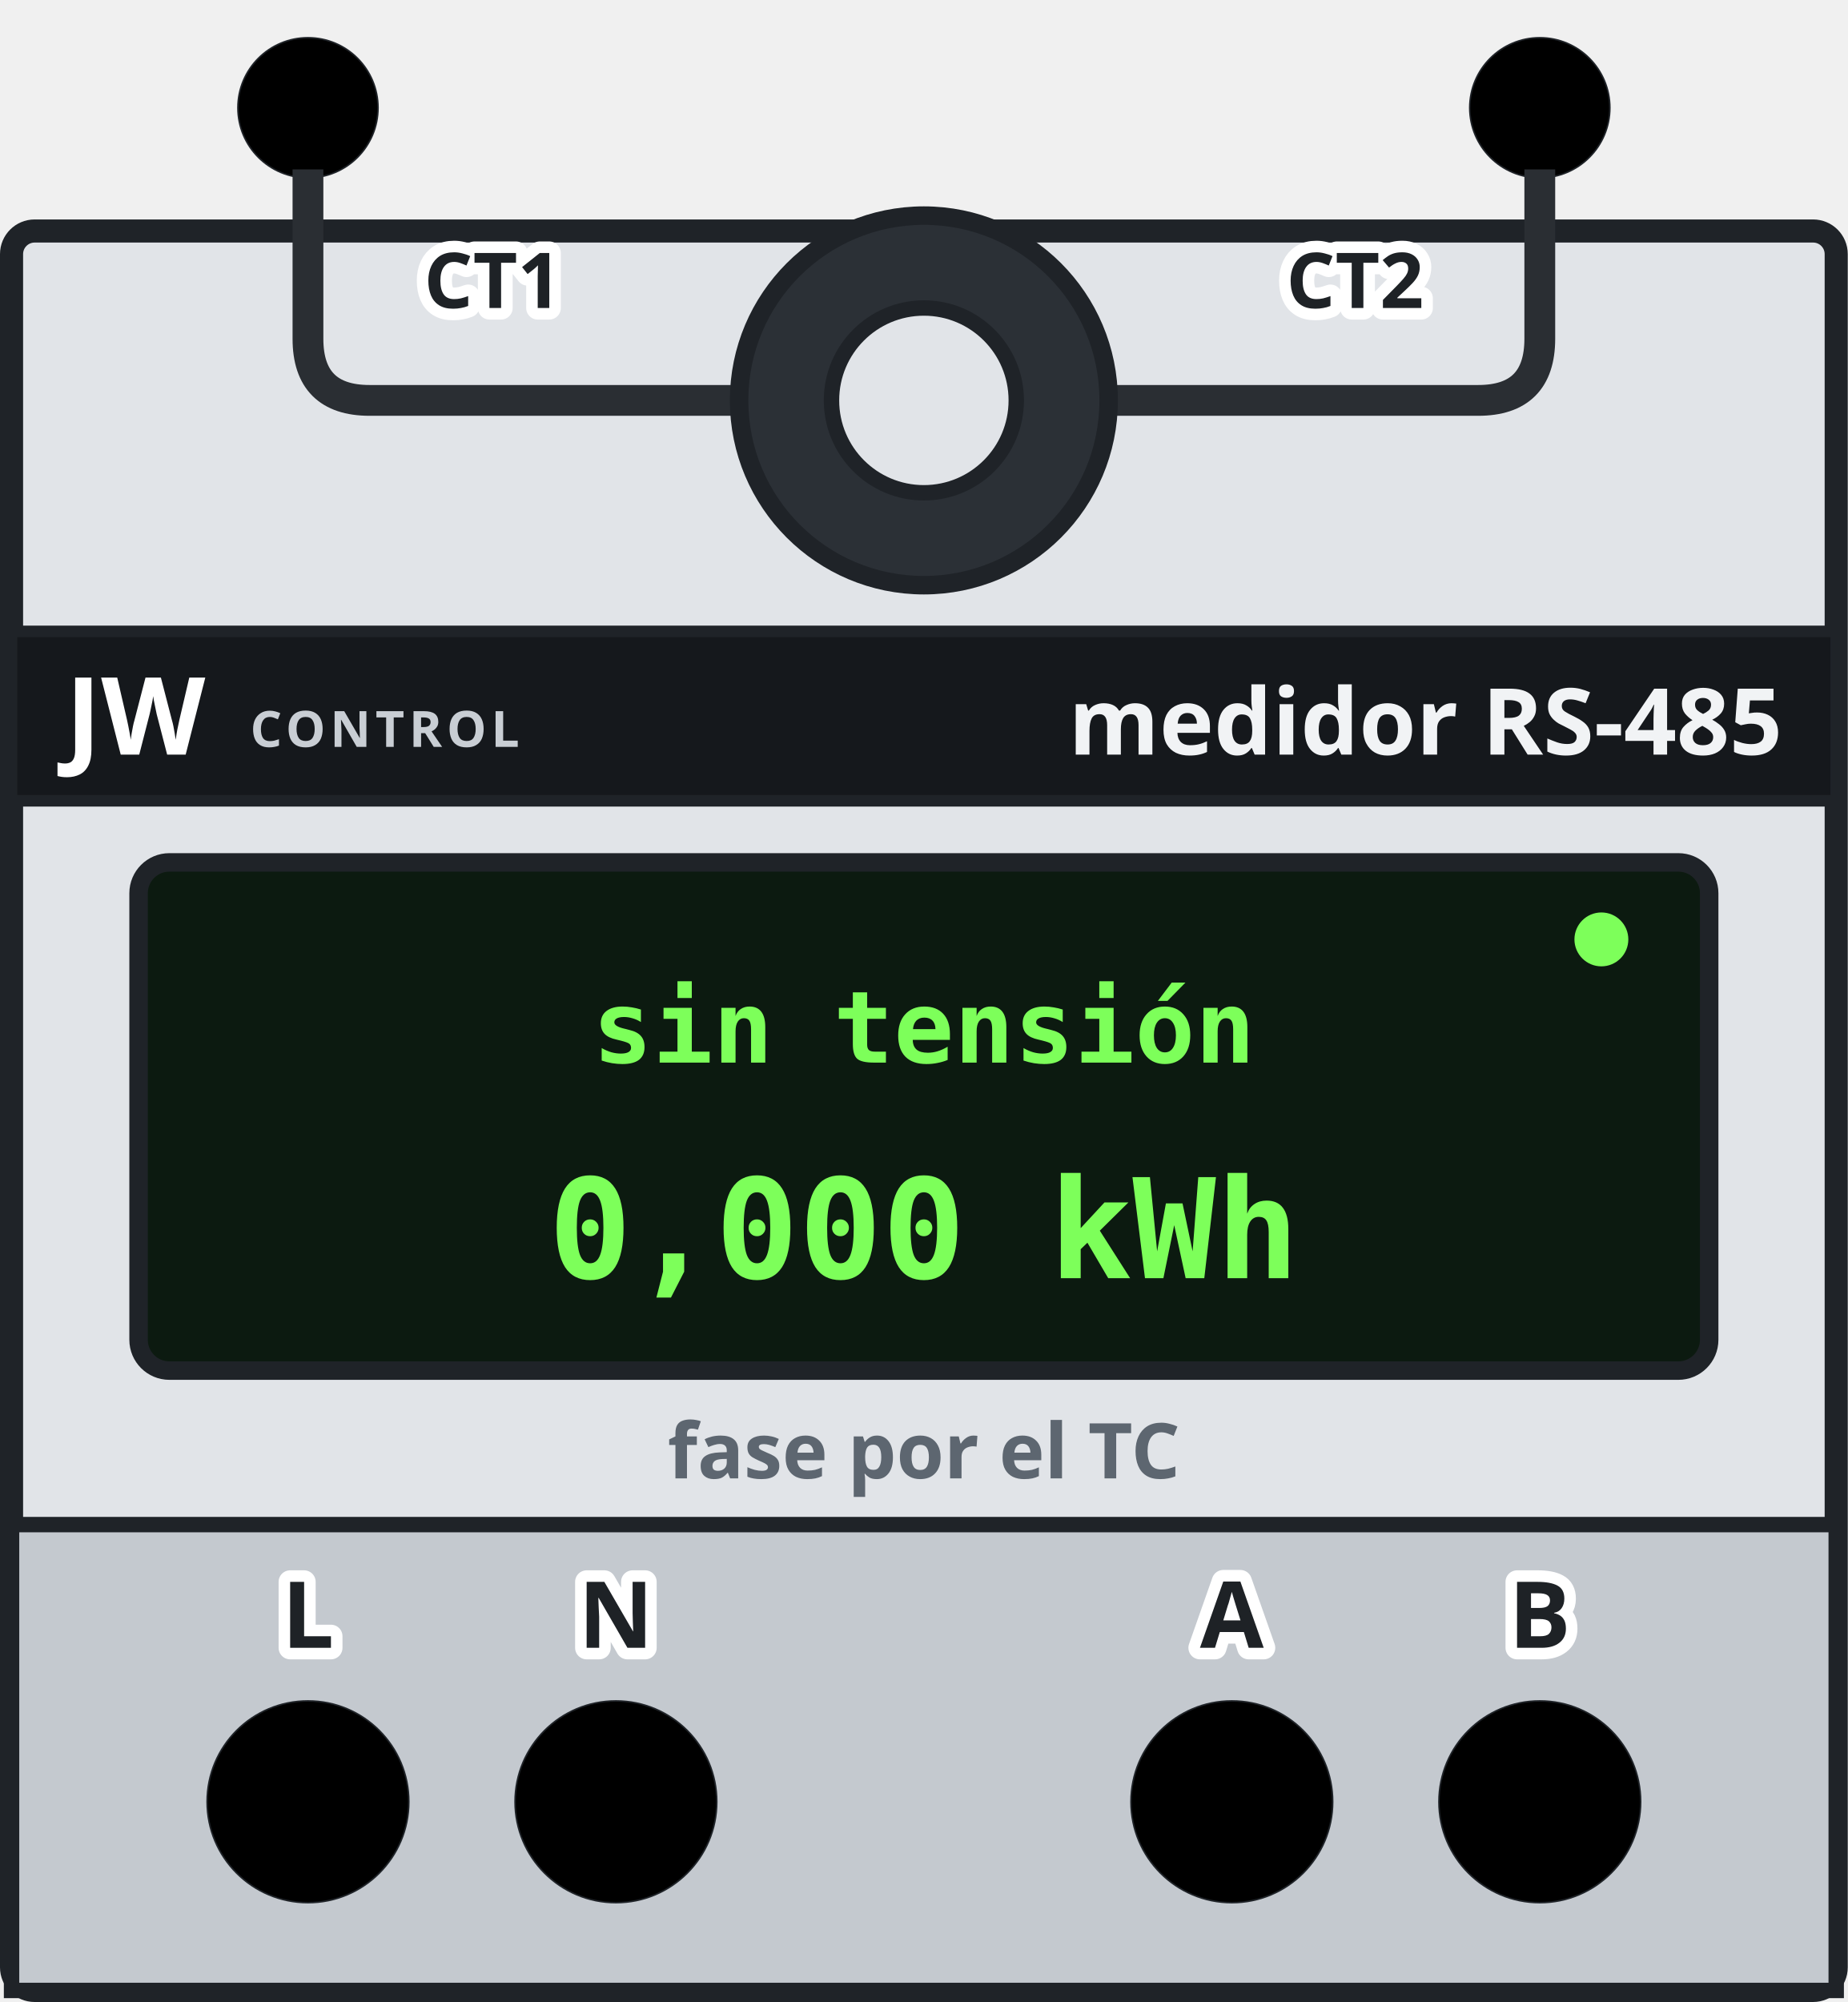
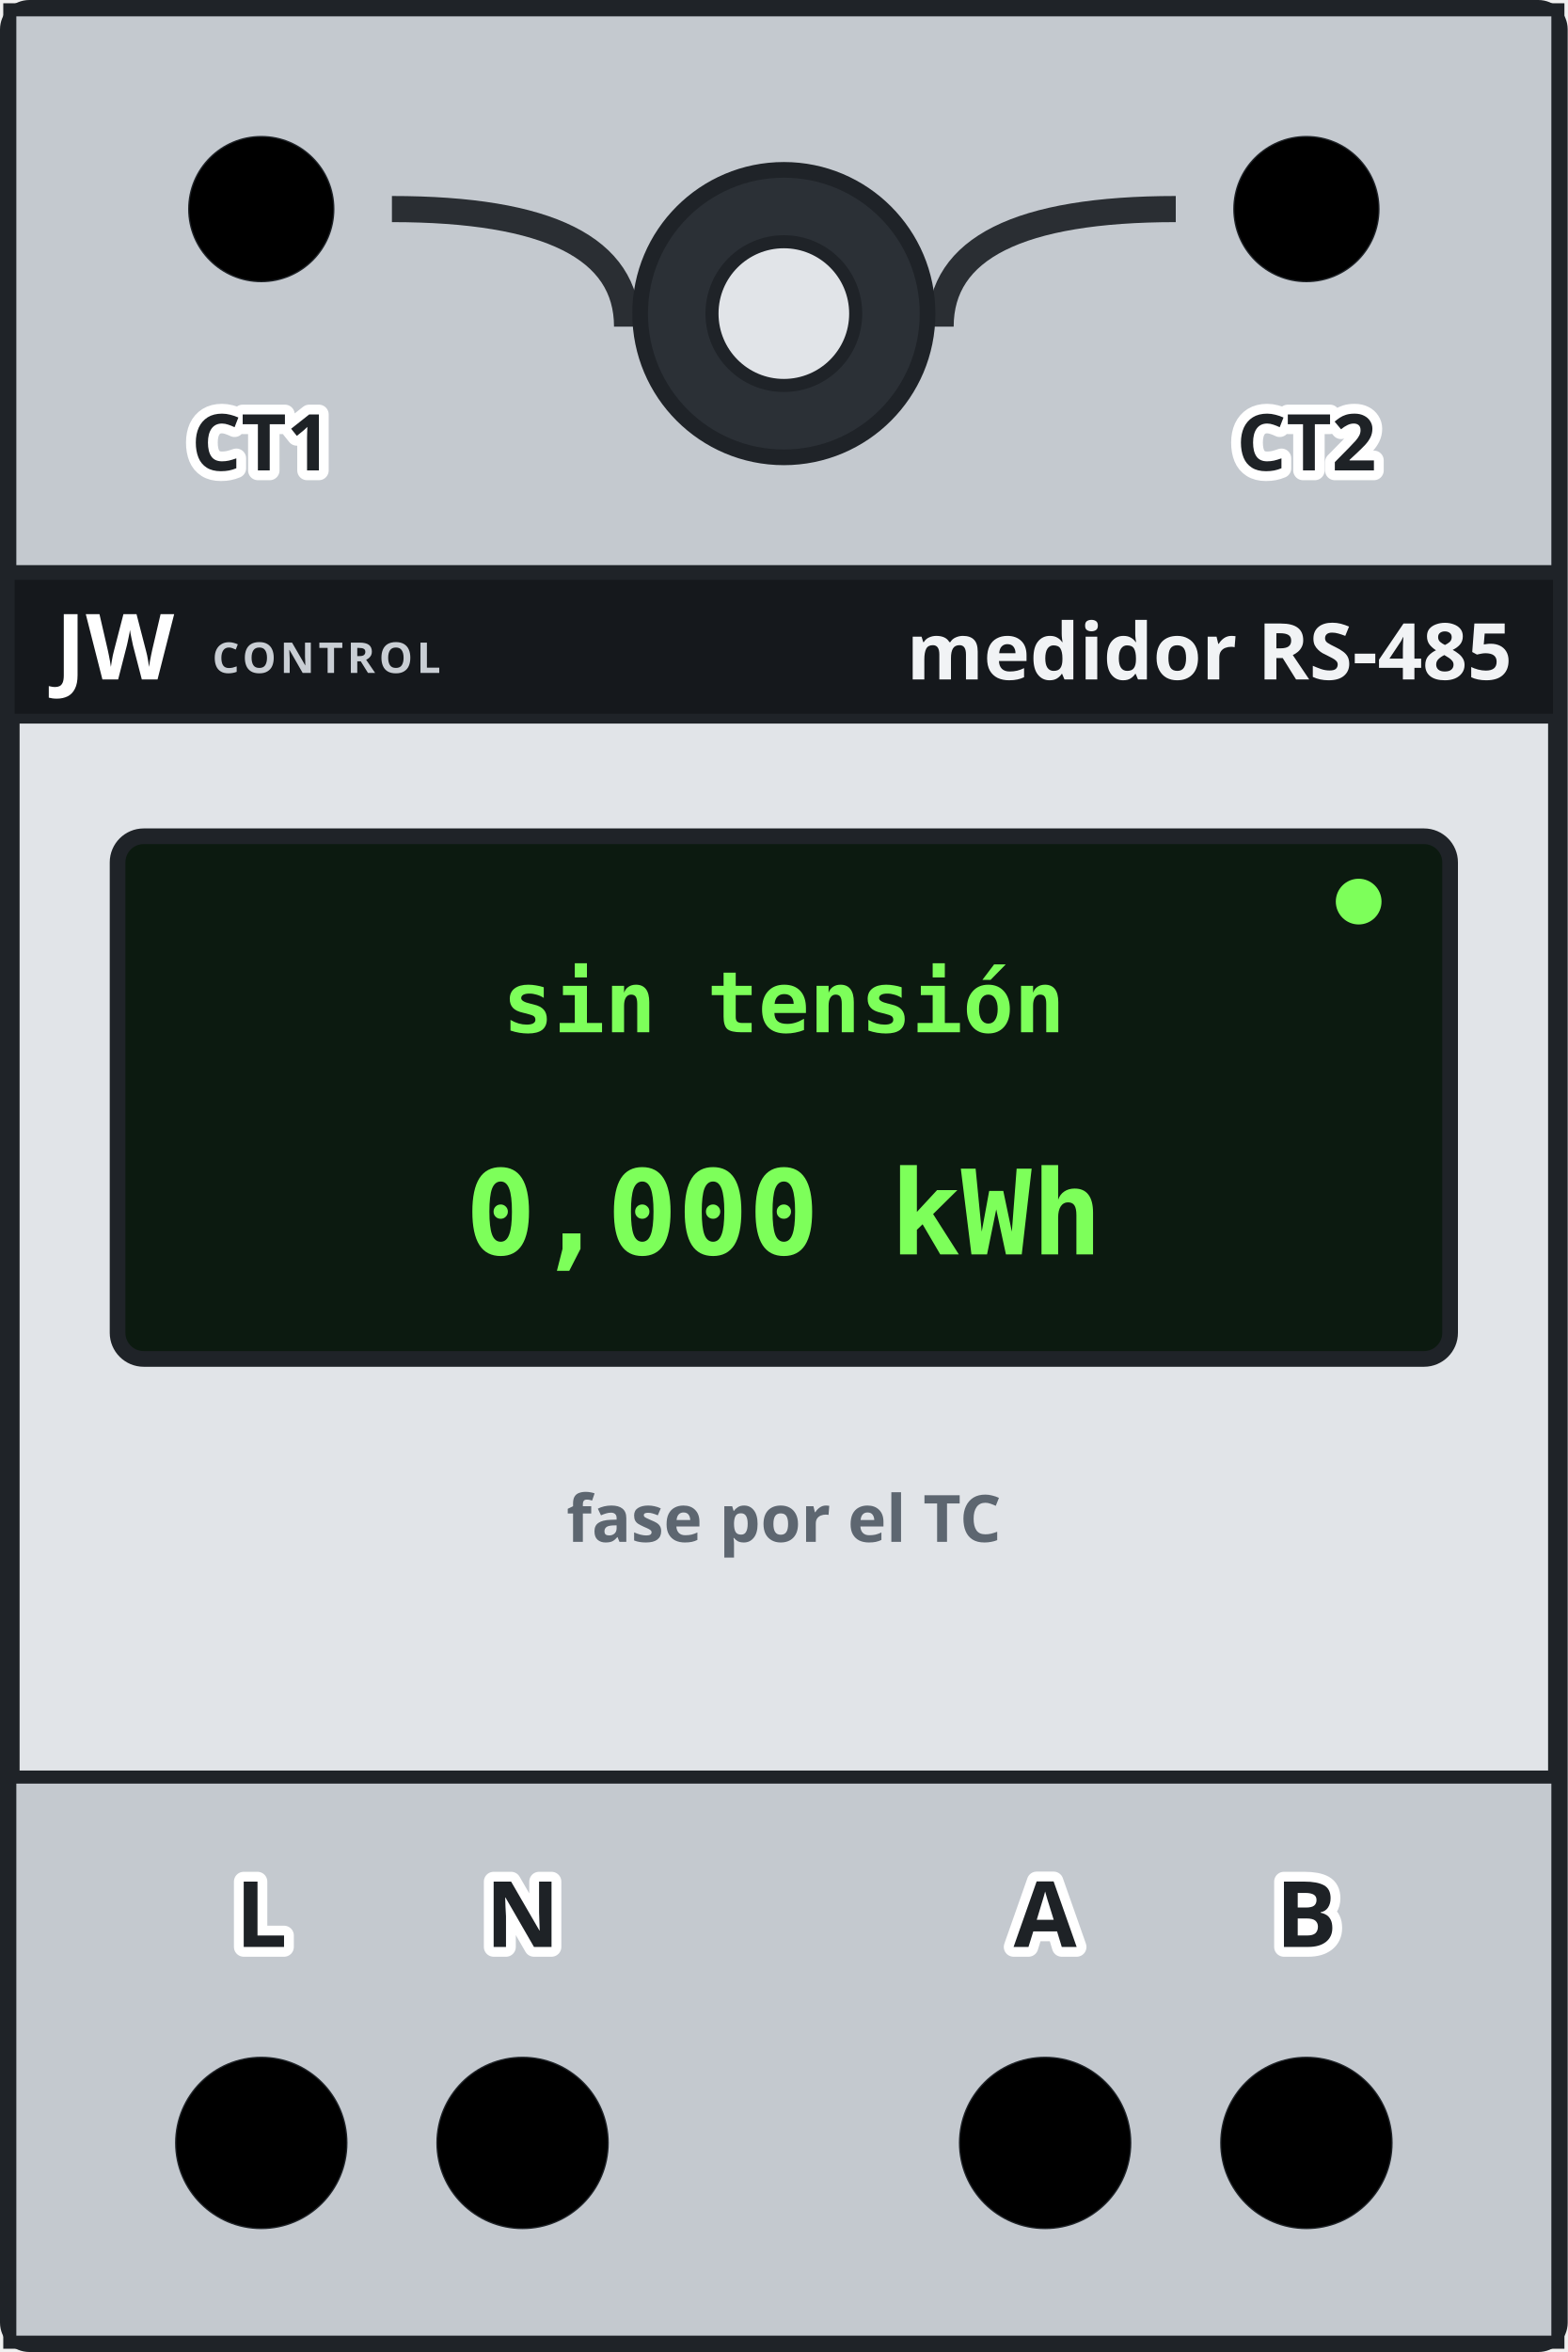
- <svg xmlns="http://www.w3.org/2000/svg" viewBox="0 0 240 260" width="240" height="260" font-family="Segoe UI,Noto Sans,Arial,sans-serif">
-   <rect x="1.5" y="30" width="237" height="228.5" rx="3" fill="#e1e4e8" stroke="#1f2328" stroke-width="3" />
-   <rect x="1.5" y="198" width="237" height="60.5" fill="#c4c9cf" stroke="#1f2328" stroke-width="2" />
-   <circle cx="40" cy="14" r="8" fill="#fbfbfc" stroke="#1f2328" stroke-width="2.4" />
-   <circle cx="40" cy="14" r="4.8" fill="none" stroke="#a3aab2" stroke-width="1.2" />
-   <path d="M35.6 14h8.8 M40 9.6v8.8" fill="none" stroke="#2a2e33" stroke-width="3.4" stroke-linecap="round" />
-   <circle class="jw-term" data-term="CT1" cx="40" cy="14" r="9" />
-   <circle cx="200" cy="14" r="8" fill="#fbfbfc" stroke="#1f2328" stroke-width="2.4" />
-   <circle cx="200" cy="14" r="4.8" fill="none" stroke="#a3aab2" stroke-width="1.2" />
-   <path d="M195.6 14h8.8 M200 9.6v8.8" fill="none" stroke="#2a2e33" stroke-width="3.4" stroke-linecap="round" />
-   <circle class="jw-term" data-term="CT2" cx="200" cy="14" r="9" />
-   <path d="M40 22 V44 Q40 52 48 52 H96 M200 22 V44 Q200 52 192 52 H144" fill="none" stroke="#2a2e33" stroke-width="4" />
-   <circle cx="120" cy="52" r="24" fill="#2b3036" stroke="#1f2328" stroke-width="2.4" />
-   <circle cx="120" cy="52" r="12" fill="#e1e4e8" stroke="#1f2328" stroke-width="2" />
-   <text x="120" y="80" font-size="1" font-weight="600" fill="#2b3138" text-anchor="middle" />
-   <text x="64" y="40" font-size="10" font-weight="800" fill="#1e2226" text-anchor="middle" stroke="#ffffff" stroke-width="3" paint-order="stroke" stroke-linejoin="round">CT1</text>
-   <text x="176" y="40" font-size="10" font-weight="800" fill="#1e2226" text-anchor="middle" stroke="#ffffff" stroke-width="3" paint-order="stroke" stroke-linejoin="round">CT2</text>
-   <rect x="1.5" y="82" width="237" height="22" fill="#15181c" stroke="#1f2328" stroke-width="1.5" />
-   <text x="8.5" y="98" font-size="14" font-weight="900" fill="#fff" text-anchor="start">JW</text>
-   <text x="32.5" y="97" font-size="6.5" font-weight="800" fill="#c9ced4" text-anchor="start" letter-spacing=".6">CONTROL</text>
-   <text x="231.5" y="98" font-size="12" font-weight="800" fill="#f1f3f5" text-anchor="end">medidor RS-485</text>
-   <rect x="18" y="112" width="204" height="66" rx="4" fill="#0c1a10" stroke="#1f2328" stroke-width="2.4" />
+ <svg xmlns="http://www.w3.org/2000/svg" viewBox="0 0 240 360" width="240" height="360" font-family="Segoe UI,Noto Sans,Arial,sans-serif">
+   <rect x="1.5" y="1.5" width="237" height="357" rx="3" fill="#e1e4e8" stroke="#1f2328" stroke-width="3" />
+   <rect x="1.5" y="1.5" width="237" height="86" fill="#c4c9cf" stroke="#1f2328" stroke-width="2" />
+   <rect x="1.5" y="272" width="237" height="86.5" fill="#c4c9cf" stroke="#1f2328" stroke-width="2" />
+   <circle cx="40" cy="32" r="10" fill="#fbfbfc" stroke="#1f2328" stroke-width="2.4" />
+   <circle cx="40" cy="32" r="6.8" fill="none" stroke="#a3aab2" stroke-width="1.2" />
+   <path d="M34.5 32h11.0 M40 26.5v11.0" fill="none" stroke="#2a2e33" stroke-width="3.4" stroke-linecap="round" />
+   <circle class="jw-term" data-term="CT1" cx="40" cy="32" r="11" />
+   <circle cx="200" cy="32" r="10" fill="#fbfbfc" stroke="#1f2328" stroke-width="2.4" />
+   <circle cx="200" cy="32" r="6.8" fill="none" stroke="#a3aab2" stroke-width="1.2" />
+   <path d="M194.5 32h11.0 M200 26.5v11.0" fill="none" stroke="#2a2e33" stroke-width="3.4" stroke-linecap="round" />
+   <circle class="jw-term" data-term="CT2" cx="200" cy="32" r="11" />
+   <text x="40" y="72" font-size="12" font-weight="800" fill="#1e2226" text-anchor="middle" stroke="#ffffff" stroke-width="3" paint-order="stroke" stroke-linejoin="round">CT1</text>
+   <text x="200" y="72" font-size="12" font-weight="800" fill="#1e2226" text-anchor="middle" stroke="#ffffff" stroke-width="3" paint-order="stroke" stroke-linejoin="round">CT2</text>
+   <path d="M60 32 Q96 32 96 50 M180 32 Q144 32 144 50" fill="none" stroke="#2a2e33" stroke-width="4" />
+   <circle cx="120" cy="48" r="22" fill="#2b3036" stroke="#1f2328" stroke-width="2.4" />
+   <circle cx="120" cy="48" r="11" fill="#e1e4e8" stroke="#1f2328" stroke-width="2" />
+   <rect x="1.5" y="88" width="237" height="22" fill="#15181c" stroke="#1f2328" stroke-width="1.5" />
+   <text x="8.5" y="104" font-size="14" font-weight="900" fill="#fff" text-anchor="start">JW</text>
+   <text x="32.5" y="103" font-size="6.5" font-weight="800" fill="#c9ced4" text-anchor="start" letter-spacing=".6">CONTROL</text>
+   <text x="231.5" y="104" font-size="12" font-weight="800" fill="#f1f3f5" text-anchor="end">medidor RS-485</text>
+   <rect x="18" y="128" width="204" height="80" rx="4" fill="#0c1a10" stroke="#1f2328" stroke-width="2.4" />
  <g data-show="out.powered">
-     <circle cx="208" cy="122" r="3.5" fill="#7dff5a" stroke="none" stroke-width="0" />
+     <circle cx="208" cy="138" r="3.5" fill="#7dff5a" stroke="none" stroke-width="0" />
  </g>
-   <text x="120" y="138" font-size="13" font-weight="700" fill="#7dff5a" text-anchor="middle" font-family="Consolas,DejaVu Sans Mono,monospace" data-text="out.lectura">sin tensión</text>
-   <text x="120" y="166" font-size="18" font-weight="800" fill="#7dff5a" text-anchor="middle" font-family="Consolas,DejaVu Sans Mono,monospace" data-text="out.kwh:d3:kWh">0,000 kWh</text>
-   <text x="120" y="192" font-size="10" font-weight="800" fill="#5d6670" text-anchor="middle">fase por el TC</text>
-   <circle cx="40" cy="234" r="12" fill="#fbfbfc" stroke="#1f2328" stroke-width="2.4" />
-   <circle cx="40" cy="234" r="8.8" fill="none" stroke="#a3aab2" stroke-width="1.2" />
-   <path d="M33.4 234h13.2 M40 227.4v13.2" fill="none" stroke="#2a2e33" stroke-width="3.4" stroke-linecap="round" />
-   <circle class="jw-term" data-term="L" cx="40" cy="234" r="13" data-side="b" />
-   <text x="40" y="214" font-size="12" font-weight="800" fill="#1e2226" text-anchor="middle" stroke="#ffffff" stroke-width="3" paint-order="stroke" stroke-linejoin="round">L</text>
-   <circle cx="80" cy="234" r="12" fill="#fbfbfc" stroke="#1f2328" stroke-width="2.4" />
-   <circle cx="80" cy="234" r="8.8" fill="none" stroke="#a3aab2" stroke-width="1.2" />
-   <path d="M73.4 234h13.2 M80 227.4v13.2" fill="none" stroke="#2a2e33" stroke-width="3.4" stroke-linecap="round" />
-   <circle class="jw-term" data-term="N" cx="80" cy="234" r="13" data-side="b" />
-   <text x="80" y="214" font-size="12" font-weight="800" fill="#1e2226" text-anchor="middle" stroke="#ffffff" stroke-width="3" paint-order="stroke" stroke-linejoin="round">N</text>
-   <circle cx="160" cy="234" r="12" fill="#fbfbfc" stroke="#1f2328" stroke-width="2.4" />
-   <circle cx="160" cy="234" r="8.8" fill="none" stroke="#a3aab2" stroke-width="1.2" />
-   <path d="M153.4 234h13.2 M160 227.4v13.2" fill="none" stroke="#2a2e33" stroke-width="3.4" stroke-linecap="round" />
-   <circle class="jw-term" data-term="A" cx="160" cy="234" r="13" data-side="b" />
-   <text x="160" y="214" font-size="12" font-weight="800" fill="#1e2226" text-anchor="middle" stroke="#ffffff" stroke-width="3" paint-order="stroke" stroke-linejoin="round">A</text>
-   <circle cx="200" cy="234" r="12" fill="#fbfbfc" stroke="#1f2328" stroke-width="2.4" />
-   <circle cx="200" cy="234" r="8.8" fill="none" stroke="#a3aab2" stroke-width="1.2" />
-   <path d="M193.4 234h13.2 M200 227.4v13.2" fill="none" stroke="#2a2e33" stroke-width="3.4" stroke-linecap="round" />
-   <circle class="jw-term" data-term="B" cx="200" cy="234" r="13" data-side="b" />
-   <text x="200" y="214" font-size="12" font-weight="800" fill="#1e2226" text-anchor="middle" stroke="#ffffff" stroke-width="3" paint-order="stroke" stroke-linejoin="round">B</text>
+   <text x="120" y="158" font-size="13" font-weight="700" fill="#7dff5a" text-anchor="middle" font-family="Consolas,DejaVu Sans Mono,monospace" data-text="out.lectura">sin tensión</text>
+   <text x="120" y="192" font-size="18" font-weight="800" fill="#7dff5a" text-anchor="middle" font-family="Consolas,DejaVu Sans Mono,monospace" data-text="out.kwh:d3:kWh">0,000 kWh</text>
+   <text x="120" y="236" font-size="10" font-weight="800" fill="#5d6670" text-anchor="middle">fase por el TC</text>
+   <circle cx="40" cy="328" r="12" fill="#fbfbfc" stroke="#1f2328" stroke-width="2.4" />
+   <circle cx="40" cy="328" r="8.8" fill="none" stroke="#a3aab2" stroke-width="1.2" />
+   <path d="M33.4 328h13.2 M40 321.4v13.2" fill="none" stroke="#2a2e33" stroke-width="3.4" stroke-linecap="round" />
+   <circle class="jw-term" data-term="L" cx="40" cy="328" r="13" data-side="b" />
+   <text x="40" y="298" font-size="14" font-weight="800" fill="#1e2226" text-anchor="middle" stroke="#ffffff" stroke-width="3" paint-order="stroke" stroke-linejoin="round">L</text>
+   <circle cx="80" cy="328" r="12" fill="#fbfbfc" stroke="#1f2328" stroke-width="2.4" />
+   <circle cx="80" cy="328" r="8.8" fill="none" stroke="#a3aab2" stroke-width="1.2" />
+   <path d="M73.4 328h13.2 M80 321.4v13.2" fill="none" stroke="#2a2e33" stroke-width="3.4" stroke-linecap="round" />
+   <circle class="jw-term" data-term="N" cx="80" cy="328" r="13" data-side="b" />
+   <text x="80" y="298" font-size="14" font-weight="800" fill="#1e2226" text-anchor="middle" stroke="#ffffff" stroke-width="3" paint-order="stroke" stroke-linejoin="round">N</text>
+   <circle cx="160" cy="328" r="12" fill="#fbfbfc" stroke="#1f2328" stroke-width="2.4" />
+   <circle cx="160" cy="328" r="8.8" fill="none" stroke="#a3aab2" stroke-width="1.2" />
+   <path d="M153.4 328h13.2 M160 321.4v13.2" fill="none" stroke="#2a2e33" stroke-width="3.4" stroke-linecap="round" />
+   <circle class="jw-term" data-term="A" cx="160" cy="328" r="13" data-side="b" />
+   <text x="160" y="298" font-size="14" font-weight="800" fill="#1e2226" text-anchor="middle" stroke="#ffffff" stroke-width="3" paint-order="stroke" stroke-linejoin="round">A</text>
+   <circle cx="200" cy="328" r="12" fill="#fbfbfc" stroke="#1f2328" stroke-width="2.4" />
+   <circle cx="200" cy="328" r="8.8" fill="none" stroke="#a3aab2" stroke-width="1.2" />
+   <path d="M193.4 328h13.2 M200 321.4v13.2" fill="none" stroke="#2a2e33" stroke-width="3.4" stroke-linecap="round" />
+   <circle class="jw-term" data-term="B" cx="200" cy="328" r="13" data-side="b" />
+   <text x="200" y="298" font-size="14" font-weight="800" fill="#1e2226" text-anchor="middle" stroke="#ffffff" stroke-width="3" paint-order="stroke" stroke-linejoin="round">B</text>
</svg>
